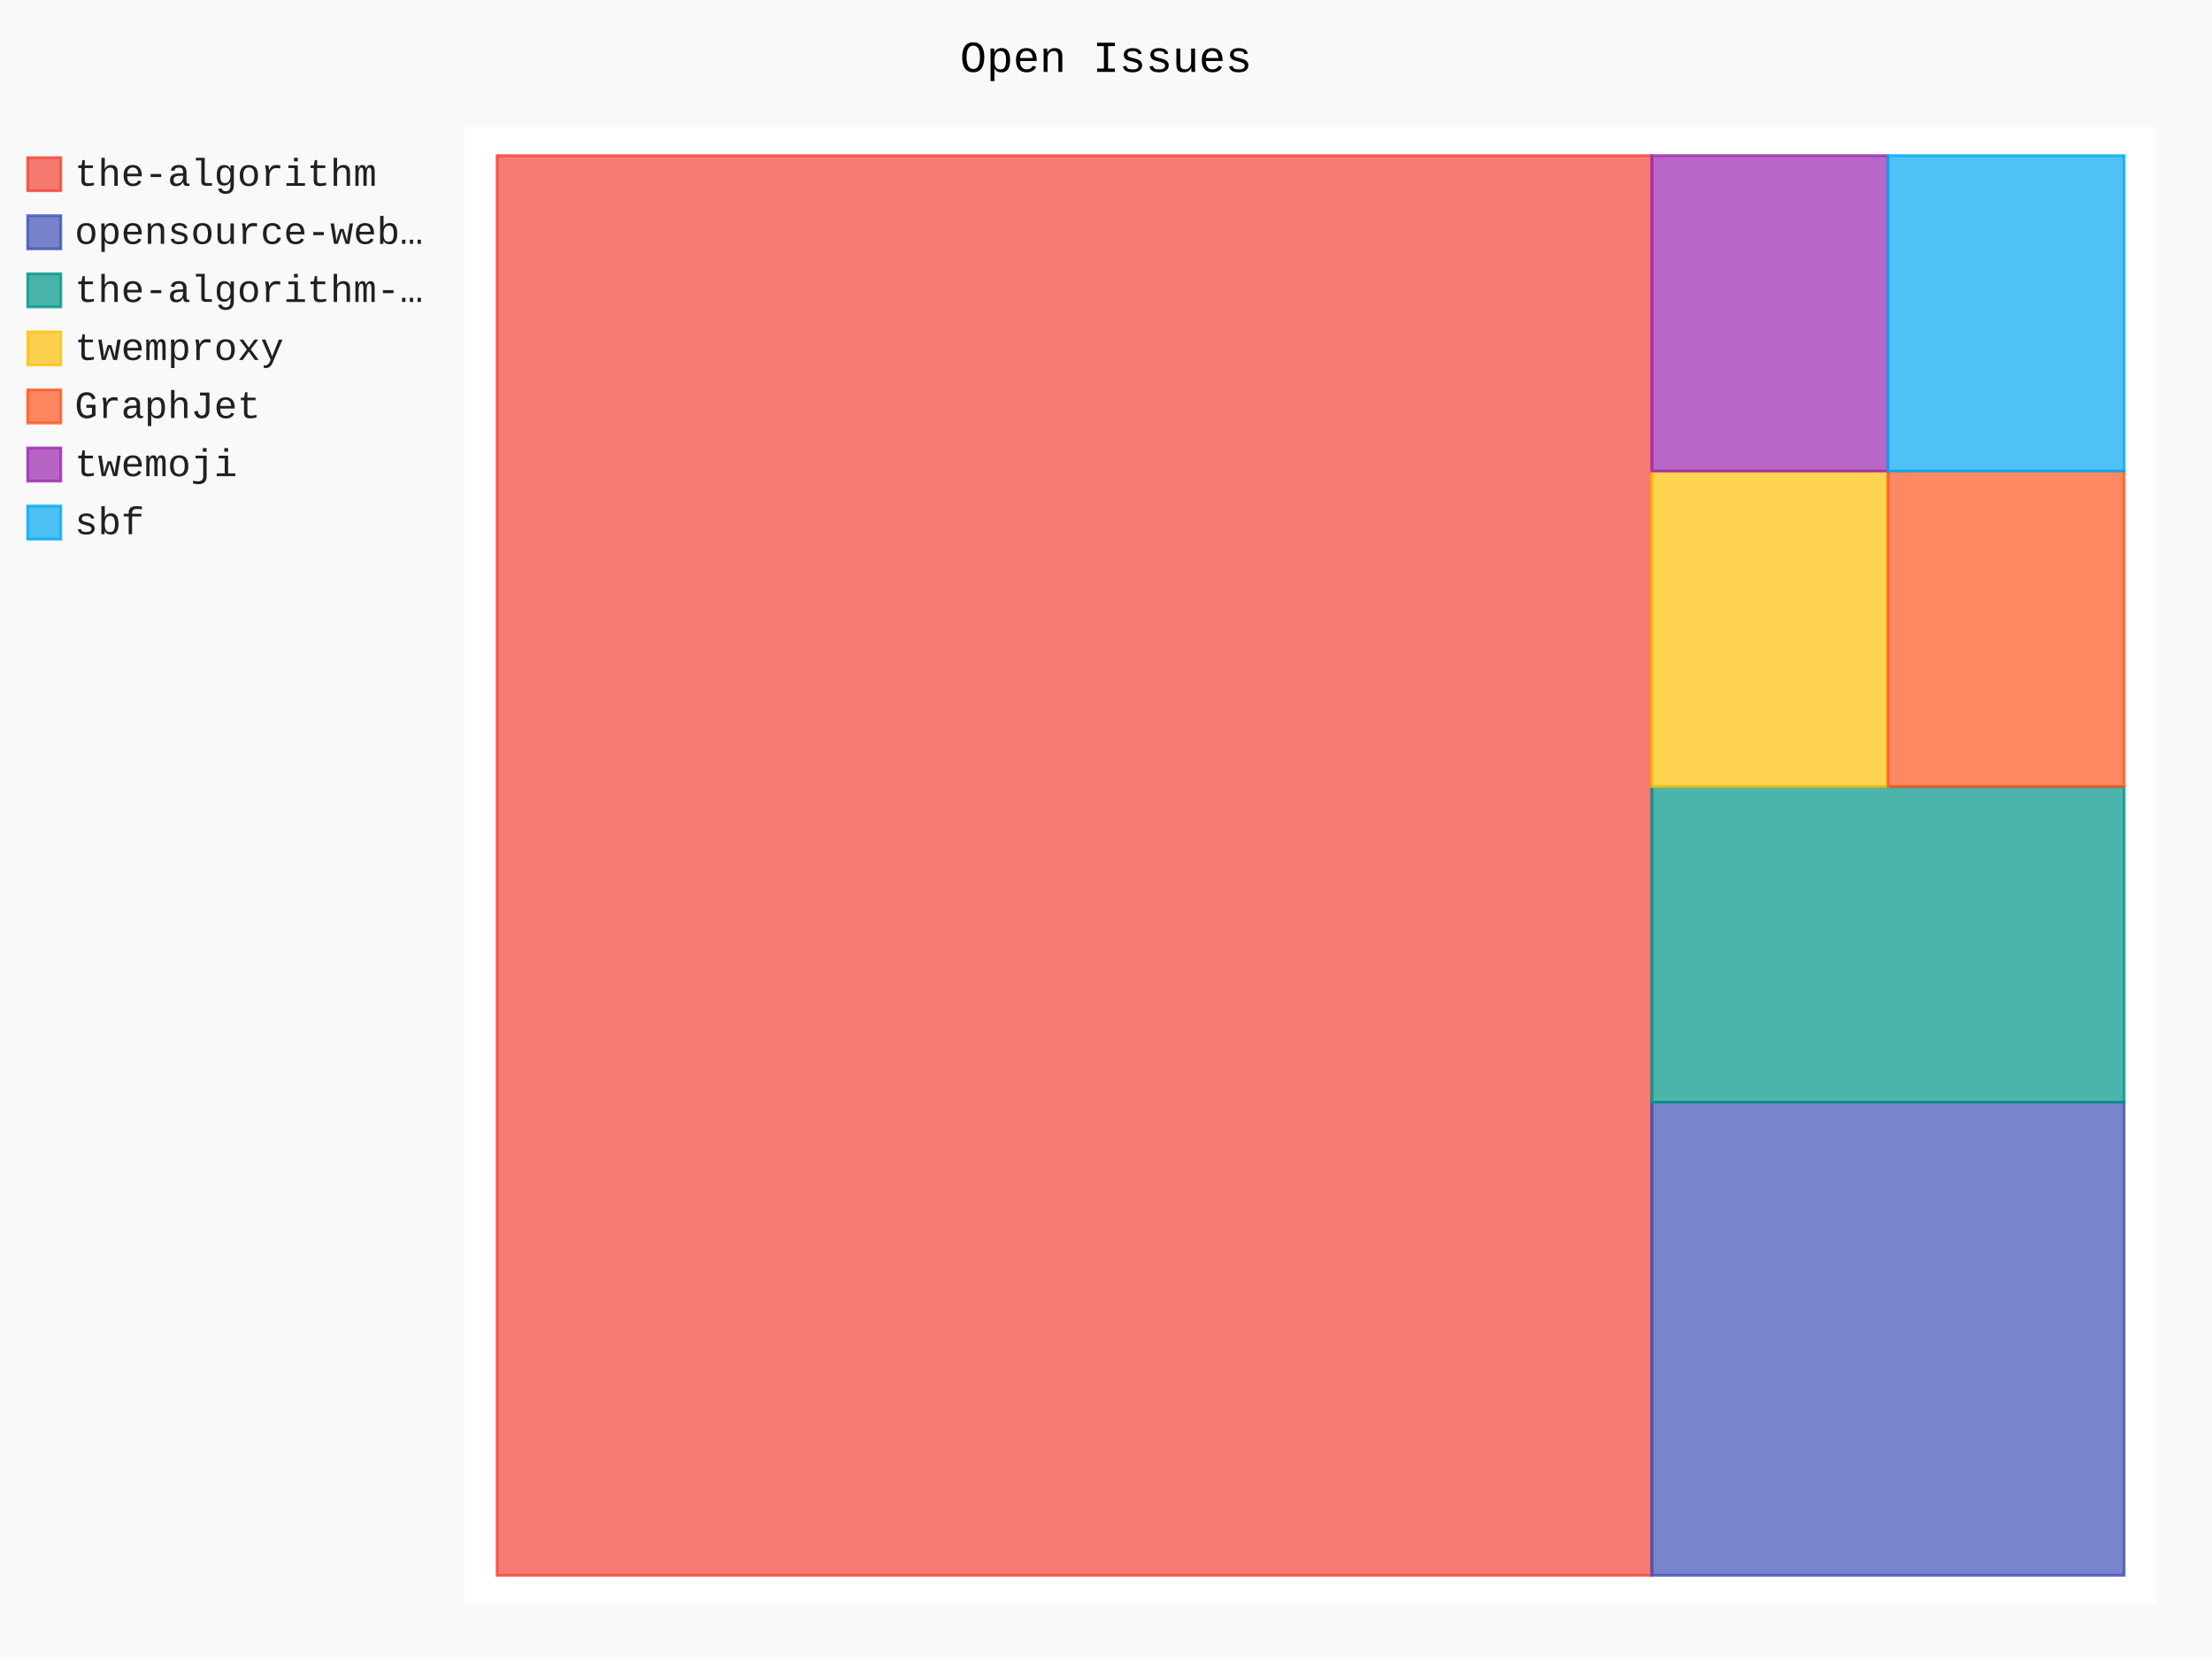
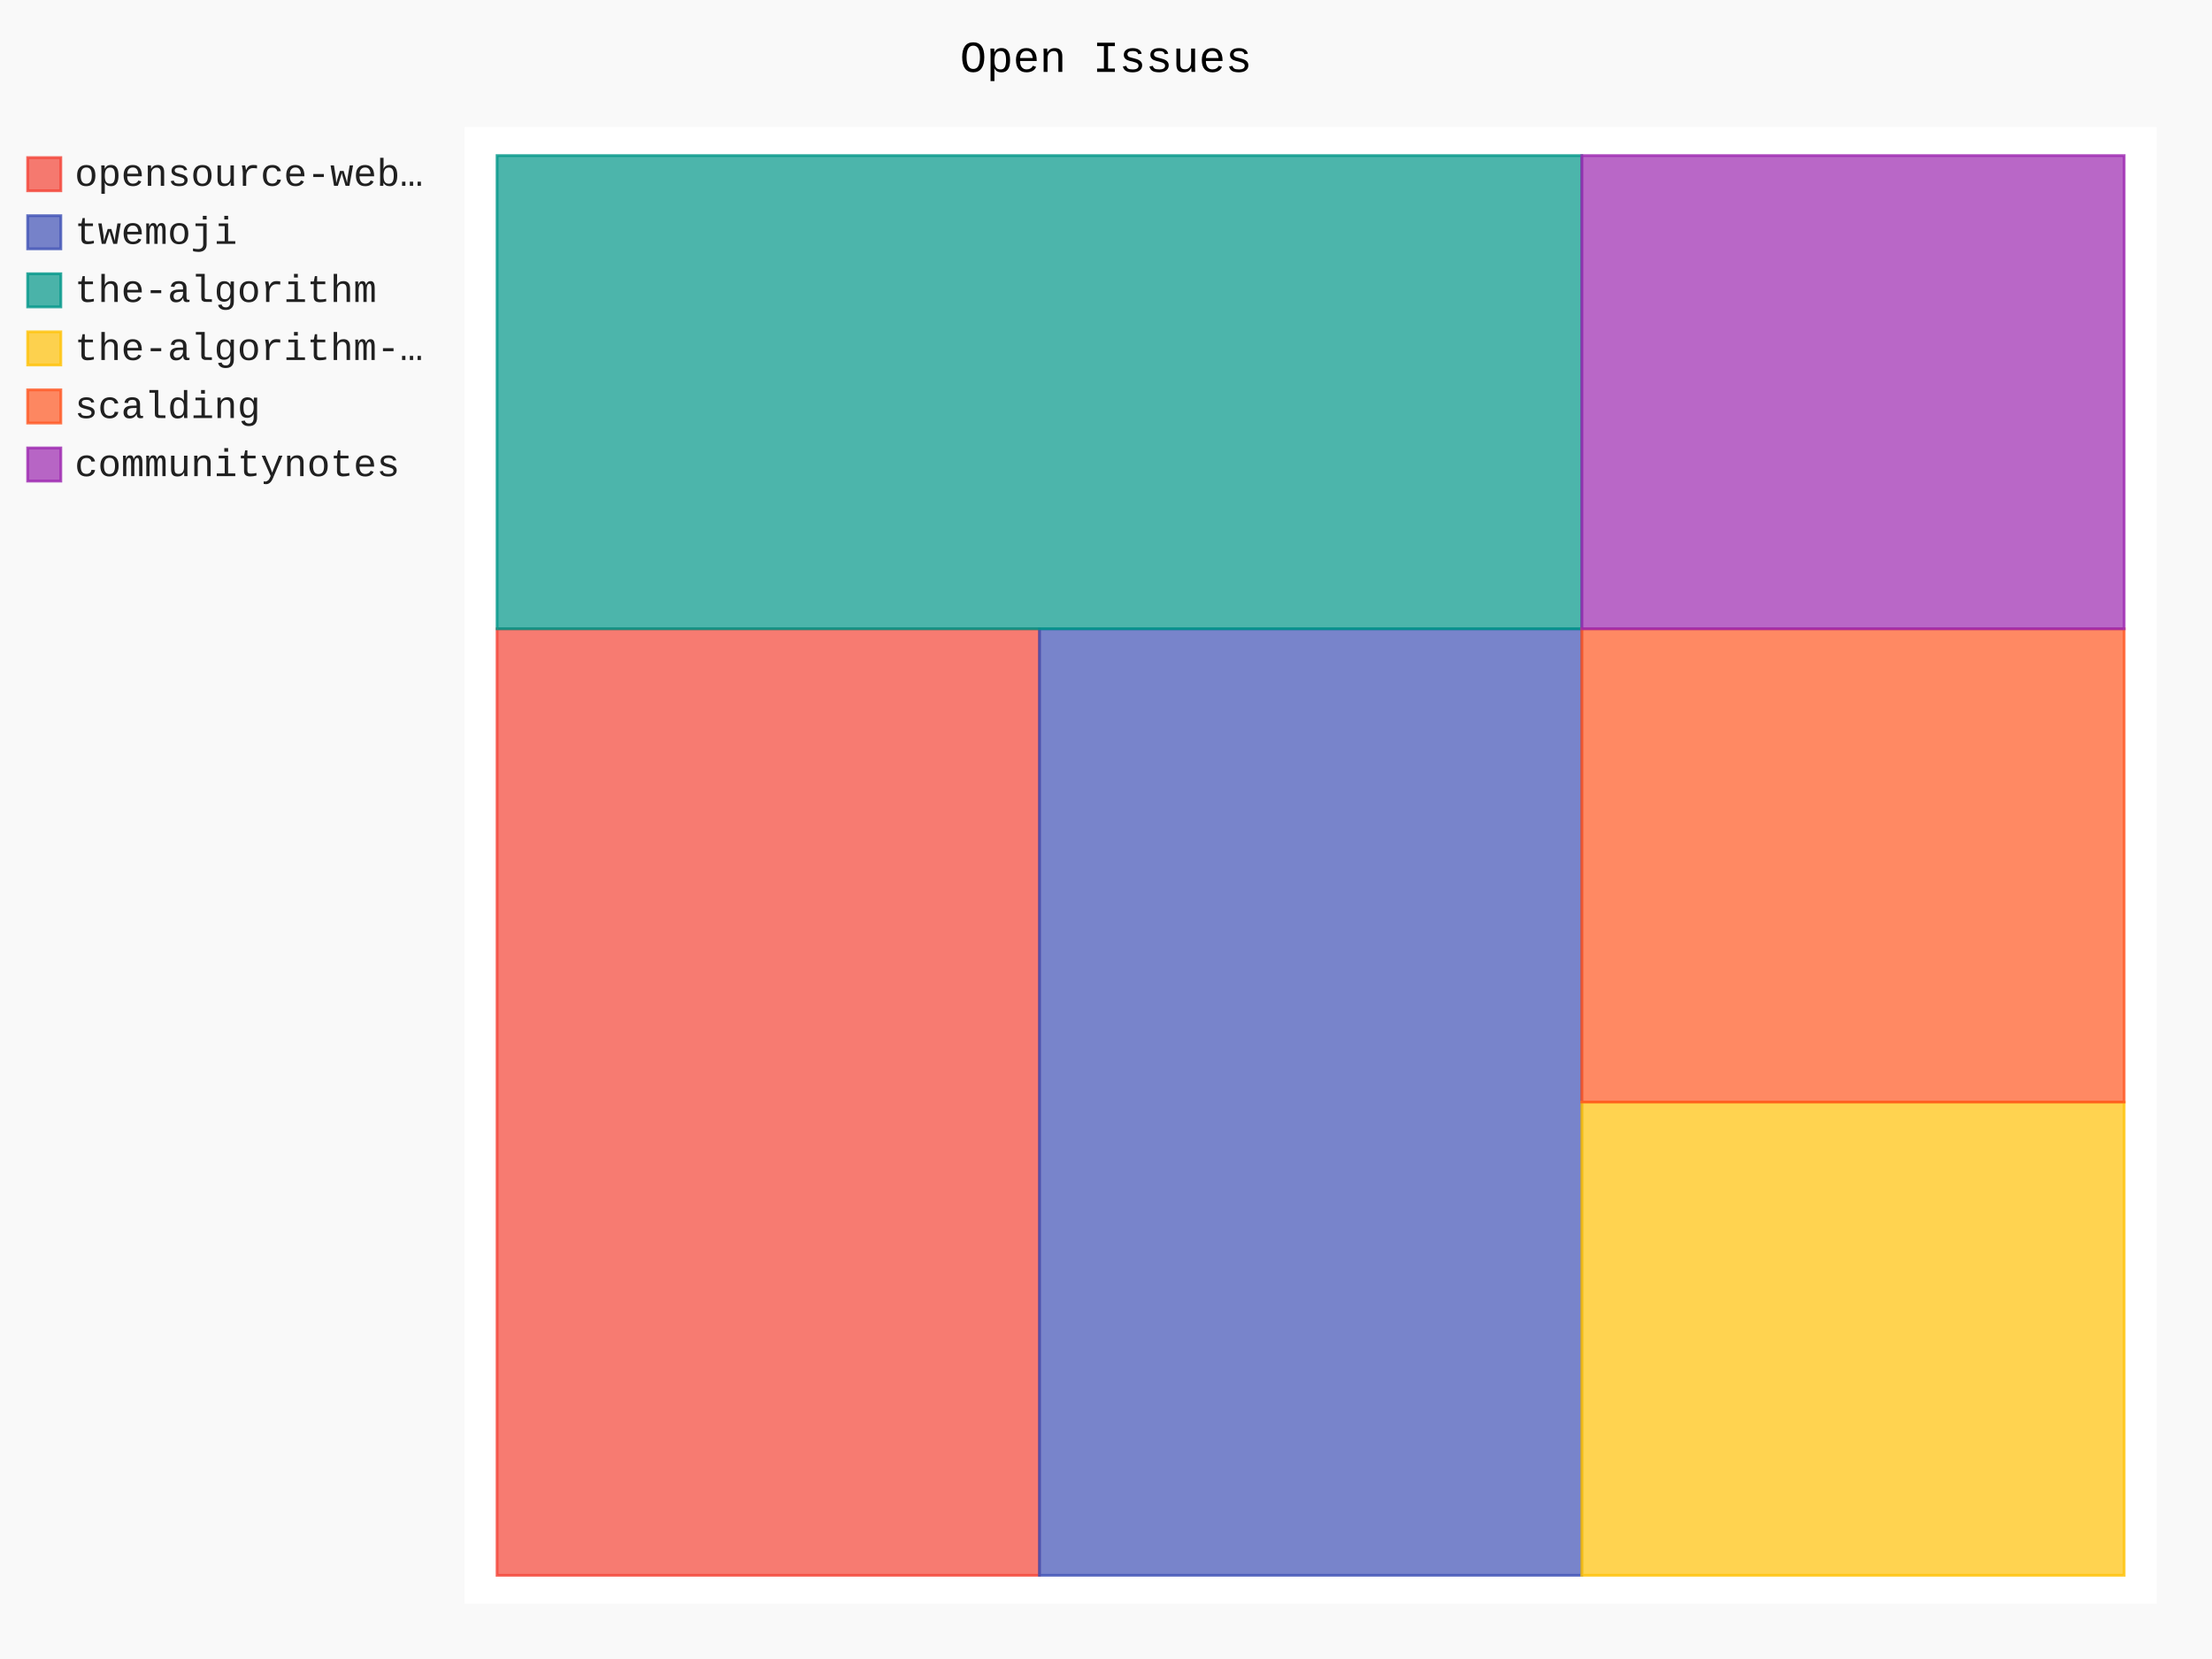
- <svg xmlns="http://www.w3.org/2000/svg" id="chart-cedf6edb-d922-4999-b4a9-d5bd68cd4725" class="pygal-chart" viewBox="0 0 800 600">
+ <svg xmlns="http://www.w3.org/2000/svg" id="chart-9dffbb9e-d29c-4953-82e6-c30089ce0fcc" class="pygal-chart" viewBox="0 0 800 600">
  <defs>
-     <style type="text/css">#chart-cedf6edb-d922-4999-b4a9-d5bd68cd4725{-webkit-user-select:none;-webkit-font-smoothing:antialiased;font-family:Consolas,"Liberation Mono",Menlo,Courier,monospace}#chart-cedf6edb-d922-4999-b4a9-d5bd68cd4725 .title{font-family:Consolas,"Liberation Mono",Menlo,Courier,monospace;font-size:16px}#chart-cedf6edb-d922-4999-b4a9-d5bd68cd4725 .legends .legend text{font-family:Consolas,"Liberation Mono",Menlo,Courier,monospace;font-size:14px}#chart-cedf6edb-d922-4999-b4a9-d5bd68cd4725 .axis text{font-family:Consolas,"Liberation Mono",Menlo,Courier,monospace;font-size:10px}#chart-cedf6edb-d922-4999-b4a9-d5bd68cd4725 .axis text.major{font-family:Consolas,"Liberation Mono",Menlo,Courier,monospace;font-size:10px}#chart-cedf6edb-d922-4999-b4a9-d5bd68cd4725 .text-overlay text.value{font-family:Consolas,"Liberation Mono",Menlo,Courier,monospace;font-size:16px}#chart-cedf6edb-d922-4999-b4a9-d5bd68cd4725 .text-overlay text.label{font-family:Consolas,"Liberation Mono",Menlo,Courier,monospace;font-size:10px}#chart-cedf6edb-d922-4999-b4a9-d5bd68cd4725 .tooltip{font-family:Consolas,"Liberation Mono",Menlo,Courier,monospace;font-size:14px}#chart-cedf6edb-d922-4999-b4a9-d5bd68cd4725 text.no_data{font-family:Consolas,"Liberation Mono",Menlo,Courier,monospace;font-size:64px}
- #chart-cedf6edb-d922-4999-b4a9-d5bd68cd4725{background-color:rgba(249,249,249,1)}#chart-cedf6edb-d922-4999-b4a9-d5bd68cd4725 path,#chart-cedf6edb-d922-4999-b4a9-d5bd68cd4725 line,#chart-cedf6edb-d922-4999-b4a9-d5bd68cd4725 rect,#chart-cedf6edb-d922-4999-b4a9-d5bd68cd4725 circle{-webkit-transition:150ms;-moz-transition:150ms;transition:150ms}#chart-cedf6edb-d922-4999-b4a9-d5bd68cd4725 .graph &gt; .background{fill:rgba(249,249,249,1)}#chart-cedf6edb-d922-4999-b4a9-d5bd68cd4725 .plot &gt; .background{fill:rgba(255,255,255,1)}#chart-cedf6edb-d922-4999-b4a9-d5bd68cd4725 .graph{fill:rgba(0,0,0,.87)}#chart-cedf6edb-d922-4999-b4a9-d5bd68cd4725 text.no_data{fill:rgba(0,0,0,1)}#chart-cedf6edb-d922-4999-b4a9-d5bd68cd4725 .title{fill:rgba(0,0,0,1)}#chart-cedf6edb-d922-4999-b4a9-d5bd68cd4725 .legends .legend text{fill:rgba(0,0,0,.87)}#chart-cedf6edb-d922-4999-b4a9-d5bd68cd4725 .legends .legend:hover text{fill:rgba(0,0,0,1)}#chart-cedf6edb-d922-4999-b4a9-d5bd68cd4725 .axis .line{stroke:rgba(0,0,0,1)}#chart-cedf6edb-d922-4999-b4a9-d5bd68cd4725 .axis .guide.line{stroke:rgba(0,0,0,.54)}#chart-cedf6edb-d922-4999-b4a9-d5bd68cd4725 .axis .major.line{stroke:rgba(0,0,0,.87)}#chart-cedf6edb-d922-4999-b4a9-d5bd68cd4725 .axis text.major{fill:rgba(0,0,0,1)}#chart-cedf6edb-d922-4999-b4a9-d5bd68cd4725 .axis.y .guides:hover .guide.line,#chart-cedf6edb-d922-4999-b4a9-d5bd68cd4725 .line-graph .axis.x .guides:hover .guide.line,#chart-cedf6edb-d922-4999-b4a9-d5bd68cd4725 .stackedline-graph .axis.x .guides:hover .guide.line,#chart-cedf6edb-d922-4999-b4a9-d5bd68cd4725 .xy-graph .axis.x .guides:hover .guide.line{stroke:rgba(0,0,0,1)}#chart-cedf6edb-d922-4999-b4a9-d5bd68cd4725 .axis .guides:hover text{fill:rgba(0,0,0,1)}#chart-cedf6edb-d922-4999-b4a9-d5bd68cd4725 .reactive{fill-opacity:.7;stroke-opacity:.8;stroke-width:1}#chart-cedf6edb-d922-4999-b4a9-d5bd68cd4725 .ci{stroke:rgba(0,0,0,.87)}#chart-cedf6edb-d922-4999-b4a9-d5bd68cd4725 .reactive.active,#chart-cedf6edb-d922-4999-b4a9-d5bd68cd4725 .active .reactive{fill-opacity:.8;stroke-opacity:.9;stroke-width:4}#chart-cedf6edb-d922-4999-b4a9-d5bd68cd4725 .ci .reactive.active{stroke-width:1.5}#chart-cedf6edb-d922-4999-b4a9-d5bd68cd4725 .series text{fill:rgba(0,0,0,1)}#chart-cedf6edb-d922-4999-b4a9-d5bd68cd4725 .tooltip rect{fill:rgba(255,255,255,1);stroke:rgba(0,0,0,1);-webkit-transition:opacity 150ms;-moz-transition:opacity 150ms;transition:opacity 150ms}#chart-cedf6edb-d922-4999-b4a9-d5bd68cd4725 .tooltip .label{fill:rgba(0,0,0,.87)}#chart-cedf6edb-d922-4999-b4a9-d5bd68cd4725 .tooltip .label{fill:rgba(0,0,0,.87)}#chart-cedf6edb-d922-4999-b4a9-d5bd68cd4725 .tooltip .legend{font-size:.8em;fill:rgba(0,0,0,.54)}#chart-cedf6edb-d922-4999-b4a9-d5bd68cd4725 .tooltip .x_label{font-size:.6em;fill:rgba(0,0,0,1)}#chart-cedf6edb-d922-4999-b4a9-d5bd68cd4725 .tooltip .xlink{font-size:.5em;text-decoration:underline}#chart-cedf6edb-d922-4999-b4a9-d5bd68cd4725 .tooltip .value{font-size:1.5em}#chart-cedf6edb-d922-4999-b4a9-d5bd68cd4725 .bound{font-size:.5em}#chart-cedf6edb-d922-4999-b4a9-d5bd68cd4725 .max-value{font-size:.75em;fill:rgba(0,0,0,.54)}#chart-cedf6edb-d922-4999-b4a9-d5bd68cd4725 .map-element{fill:rgba(255,255,255,1);stroke:rgba(0,0,0,.54) !important}#chart-cedf6edb-d922-4999-b4a9-d5bd68cd4725 .map-element .reactive{fill-opacity:inherit;stroke-opacity:inherit}#chart-cedf6edb-d922-4999-b4a9-d5bd68cd4725 .color-0,#chart-cedf6edb-d922-4999-b4a9-d5bd68cd4725 .color-0 a:visited{stroke:#F44336;fill:#F44336}#chart-cedf6edb-d922-4999-b4a9-d5bd68cd4725 .color-1,#chart-cedf6edb-d922-4999-b4a9-d5bd68cd4725 .color-1 a:visited{stroke:#3F51B5;fill:#3F51B5}#chart-cedf6edb-d922-4999-b4a9-d5bd68cd4725 .color-2,#chart-cedf6edb-d922-4999-b4a9-d5bd68cd4725 .color-2 a:visited{stroke:#009688;fill:#009688}#chart-cedf6edb-d922-4999-b4a9-d5bd68cd4725 .color-3,#chart-cedf6edb-d922-4999-b4a9-d5bd68cd4725 .color-3 a:visited{stroke:#FFC107;fill:#FFC107}#chart-cedf6edb-d922-4999-b4a9-d5bd68cd4725 .color-4,#chart-cedf6edb-d922-4999-b4a9-d5bd68cd4725 .color-4 a:visited{stroke:#FF5722;fill:#FF5722}#chart-cedf6edb-d922-4999-b4a9-d5bd68cd4725 .color-5,#chart-cedf6edb-d922-4999-b4a9-d5bd68cd4725 .color-5 a:visited{stroke:#9C27B0;fill:#9C27B0}#chart-cedf6edb-d922-4999-b4a9-d5bd68cd4725 .color-6,#chart-cedf6edb-d922-4999-b4a9-d5bd68cd4725 .color-6 a:visited{stroke:#03A9F4;fill:#03A9F4}#chart-cedf6edb-d922-4999-b4a9-d5bd68cd4725 .text-overlay .color-0 text{fill:black}#chart-cedf6edb-d922-4999-b4a9-d5bd68cd4725 .text-overlay .color-1 text{fill:black}#chart-cedf6edb-d922-4999-b4a9-d5bd68cd4725 .text-overlay .color-2 text{fill:black}#chart-cedf6edb-d922-4999-b4a9-d5bd68cd4725 .text-overlay .color-3 text{fill:black}#chart-cedf6edb-d922-4999-b4a9-d5bd68cd4725 .text-overlay .color-4 text{fill:black}#chart-cedf6edb-d922-4999-b4a9-d5bd68cd4725 .text-overlay .color-5 text{fill:black}#chart-cedf6edb-d922-4999-b4a9-d5bd68cd4725 .text-overlay .color-6 text{fill:black}
- #chart-cedf6edb-d922-4999-b4a9-d5bd68cd4725 text.no_data{text-anchor:middle}#chart-cedf6edb-d922-4999-b4a9-d5bd68cd4725 .guide.line{fill:none}#chart-cedf6edb-d922-4999-b4a9-d5bd68cd4725 .centered{text-anchor:middle}#chart-cedf6edb-d922-4999-b4a9-d5bd68cd4725 .title{text-anchor:middle}#chart-cedf6edb-d922-4999-b4a9-d5bd68cd4725 .legends .legend text{fill-opacity:1}#chart-cedf6edb-d922-4999-b4a9-d5bd68cd4725 .axis.x text{text-anchor:middle}#chart-cedf6edb-d922-4999-b4a9-d5bd68cd4725 .axis.x:not(.web) text[transform]{text-anchor:start}#chart-cedf6edb-d922-4999-b4a9-d5bd68cd4725 .axis.x:not(.web) text[transform].backwards{text-anchor:end}#chart-cedf6edb-d922-4999-b4a9-d5bd68cd4725 .axis.y text{text-anchor:end}#chart-cedf6edb-d922-4999-b4a9-d5bd68cd4725 .axis.y text[transform].backwards{text-anchor:start}#chart-cedf6edb-d922-4999-b4a9-d5bd68cd4725 .axis.y2 text{text-anchor:start}#chart-cedf6edb-d922-4999-b4a9-d5bd68cd4725 .axis.y2 text[transform].backwards{text-anchor:end}#chart-cedf6edb-d922-4999-b4a9-d5bd68cd4725 .axis .guide.line{stroke-dasharray:4,4;stroke:black}#chart-cedf6edb-d922-4999-b4a9-d5bd68cd4725 .axis .major.guide.line{stroke-dasharray:6,6;stroke:black}#chart-cedf6edb-d922-4999-b4a9-d5bd68cd4725 .horizontal .axis.y .guide.line,#chart-cedf6edb-d922-4999-b4a9-d5bd68cd4725 .horizontal .axis.y2 .guide.line,#chart-cedf6edb-d922-4999-b4a9-d5bd68cd4725 .vertical .axis.x .guide.line{opacity:0}#chart-cedf6edb-d922-4999-b4a9-d5bd68cd4725 .horizontal .axis.always_show .guide.line,#chart-cedf6edb-d922-4999-b4a9-d5bd68cd4725 .vertical .axis.always_show .guide.line{opacity:1 !important}#chart-cedf6edb-d922-4999-b4a9-d5bd68cd4725 .axis.y .guides:hover .guide.line,#chart-cedf6edb-d922-4999-b4a9-d5bd68cd4725 .axis.y2 .guides:hover .guide.line,#chart-cedf6edb-d922-4999-b4a9-d5bd68cd4725 .axis.x .guides:hover .guide.line{opacity:1}#chart-cedf6edb-d922-4999-b4a9-d5bd68cd4725 .axis .guides:hover text{opacity:1}#chart-cedf6edb-d922-4999-b4a9-d5bd68cd4725 .nofill{fill:none}#chart-cedf6edb-d922-4999-b4a9-d5bd68cd4725 .subtle-fill{fill-opacity:.2}#chart-cedf6edb-d922-4999-b4a9-d5bd68cd4725 .dot{stroke-width:1px;fill-opacity:1;stroke-opacity:1}#chart-cedf6edb-d922-4999-b4a9-d5bd68cd4725 .dot.active{stroke-width:5px}#chart-cedf6edb-d922-4999-b4a9-d5bd68cd4725 .dot.negative{fill:transparent}#chart-cedf6edb-d922-4999-b4a9-d5bd68cd4725 text,#chart-cedf6edb-d922-4999-b4a9-d5bd68cd4725 tspan{stroke:none !important}#chart-cedf6edb-d922-4999-b4a9-d5bd68cd4725 .series text.active{opacity:1}#chart-cedf6edb-d922-4999-b4a9-d5bd68cd4725 .tooltip rect{fill-opacity:.95;stroke-width:.5}#chart-cedf6edb-d922-4999-b4a9-d5bd68cd4725 .tooltip text{fill-opacity:1}#chart-cedf6edb-d922-4999-b4a9-d5bd68cd4725 .showable{visibility:hidden}#chart-cedf6edb-d922-4999-b4a9-d5bd68cd4725 .showable.shown{visibility:visible}#chart-cedf6edb-d922-4999-b4a9-d5bd68cd4725 .gauge-background{fill:rgba(229,229,229,1);stroke:none}#chart-cedf6edb-d922-4999-b4a9-d5bd68cd4725 .bg-lines{stroke:rgba(249,249,249,1);stroke-width:2px}</style>
+     <style type="text/css">#chart-9dffbb9e-d29c-4953-82e6-c30089ce0fcc{-webkit-user-select:none;-webkit-font-smoothing:antialiased;font-family:Consolas,"Liberation Mono",Menlo,Courier,monospace}#chart-9dffbb9e-d29c-4953-82e6-c30089ce0fcc .title{font-family:Consolas,"Liberation Mono",Menlo,Courier,monospace;font-size:16px}#chart-9dffbb9e-d29c-4953-82e6-c30089ce0fcc .legends .legend text{font-family:Consolas,"Liberation Mono",Menlo,Courier,monospace;font-size:14px}#chart-9dffbb9e-d29c-4953-82e6-c30089ce0fcc .axis text{font-family:Consolas,"Liberation Mono",Menlo,Courier,monospace;font-size:10px}#chart-9dffbb9e-d29c-4953-82e6-c30089ce0fcc .axis text.major{font-family:Consolas,"Liberation Mono",Menlo,Courier,monospace;font-size:10px}#chart-9dffbb9e-d29c-4953-82e6-c30089ce0fcc .text-overlay text.value{font-family:Consolas,"Liberation Mono",Menlo,Courier,monospace;font-size:16px}#chart-9dffbb9e-d29c-4953-82e6-c30089ce0fcc .text-overlay text.label{font-family:Consolas,"Liberation Mono",Menlo,Courier,monospace;font-size:10px}#chart-9dffbb9e-d29c-4953-82e6-c30089ce0fcc .tooltip{font-family:Consolas,"Liberation Mono",Menlo,Courier,monospace;font-size:14px}#chart-9dffbb9e-d29c-4953-82e6-c30089ce0fcc text.no_data{font-family:Consolas,"Liberation Mono",Menlo,Courier,monospace;font-size:64px}
+ #chart-9dffbb9e-d29c-4953-82e6-c30089ce0fcc{background-color:rgba(249,249,249,1)}#chart-9dffbb9e-d29c-4953-82e6-c30089ce0fcc path,#chart-9dffbb9e-d29c-4953-82e6-c30089ce0fcc line,#chart-9dffbb9e-d29c-4953-82e6-c30089ce0fcc rect,#chart-9dffbb9e-d29c-4953-82e6-c30089ce0fcc circle{-webkit-transition:150ms;-moz-transition:150ms;transition:150ms}#chart-9dffbb9e-d29c-4953-82e6-c30089ce0fcc .graph &gt; .background{fill:rgba(249,249,249,1)}#chart-9dffbb9e-d29c-4953-82e6-c30089ce0fcc .plot &gt; .background{fill:rgba(255,255,255,1)}#chart-9dffbb9e-d29c-4953-82e6-c30089ce0fcc .graph{fill:rgba(0,0,0,.87)}#chart-9dffbb9e-d29c-4953-82e6-c30089ce0fcc text.no_data{fill:rgba(0,0,0,1)}#chart-9dffbb9e-d29c-4953-82e6-c30089ce0fcc .title{fill:rgba(0,0,0,1)}#chart-9dffbb9e-d29c-4953-82e6-c30089ce0fcc .legends .legend text{fill:rgba(0,0,0,.87)}#chart-9dffbb9e-d29c-4953-82e6-c30089ce0fcc .legends .legend:hover text{fill:rgba(0,0,0,1)}#chart-9dffbb9e-d29c-4953-82e6-c30089ce0fcc .axis .line{stroke:rgba(0,0,0,1)}#chart-9dffbb9e-d29c-4953-82e6-c30089ce0fcc .axis .guide.line{stroke:rgba(0,0,0,.54)}#chart-9dffbb9e-d29c-4953-82e6-c30089ce0fcc .axis .major.line{stroke:rgba(0,0,0,.87)}#chart-9dffbb9e-d29c-4953-82e6-c30089ce0fcc .axis text.major{fill:rgba(0,0,0,1)}#chart-9dffbb9e-d29c-4953-82e6-c30089ce0fcc .axis.y .guides:hover .guide.line,#chart-9dffbb9e-d29c-4953-82e6-c30089ce0fcc .line-graph .axis.x .guides:hover .guide.line,#chart-9dffbb9e-d29c-4953-82e6-c30089ce0fcc .stackedline-graph .axis.x .guides:hover .guide.line,#chart-9dffbb9e-d29c-4953-82e6-c30089ce0fcc .xy-graph .axis.x .guides:hover .guide.line{stroke:rgba(0,0,0,1)}#chart-9dffbb9e-d29c-4953-82e6-c30089ce0fcc .axis .guides:hover text{fill:rgba(0,0,0,1)}#chart-9dffbb9e-d29c-4953-82e6-c30089ce0fcc .reactive{fill-opacity:.7;stroke-opacity:.8;stroke-width:1}#chart-9dffbb9e-d29c-4953-82e6-c30089ce0fcc .ci{stroke:rgba(0,0,0,.87)}#chart-9dffbb9e-d29c-4953-82e6-c30089ce0fcc .reactive.active,#chart-9dffbb9e-d29c-4953-82e6-c30089ce0fcc .active .reactive{fill-opacity:.8;stroke-opacity:.9;stroke-width:4}#chart-9dffbb9e-d29c-4953-82e6-c30089ce0fcc .ci .reactive.active{stroke-width:1.5}#chart-9dffbb9e-d29c-4953-82e6-c30089ce0fcc .series text{fill:rgba(0,0,0,1)}#chart-9dffbb9e-d29c-4953-82e6-c30089ce0fcc .tooltip rect{fill:rgba(255,255,255,1);stroke:rgba(0,0,0,1);-webkit-transition:opacity 150ms;-moz-transition:opacity 150ms;transition:opacity 150ms}#chart-9dffbb9e-d29c-4953-82e6-c30089ce0fcc .tooltip .label{fill:rgba(0,0,0,.87)}#chart-9dffbb9e-d29c-4953-82e6-c30089ce0fcc .tooltip .label{fill:rgba(0,0,0,.87)}#chart-9dffbb9e-d29c-4953-82e6-c30089ce0fcc .tooltip .legend{font-size:.8em;fill:rgba(0,0,0,.54)}#chart-9dffbb9e-d29c-4953-82e6-c30089ce0fcc .tooltip .x_label{font-size:.6em;fill:rgba(0,0,0,1)}#chart-9dffbb9e-d29c-4953-82e6-c30089ce0fcc .tooltip .xlink{font-size:.5em;text-decoration:underline}#chart-9dffbb9e-d29c-4953-82e6-c30089ce0fcc .tooltip .value{font-size:1.5em}#chart-9dffbb9e-d29c-4953-82e6-c30089ce0fcc .bound{font-size:.5em}#chart-9dffbb9e-d29c-4953-82e6-c30089ce0fcc .max-value{font-size:.75em;fill:rgba(0,0,0,.54)}#chart-9dffbb9e-d29c-4953-82e6-c30089ce0fcc .map-element{fill:rgba(255,255,255,1);stroke:rgba(0,0,0,.54) !important}#chart-9dffbb9e-d29c-4953-82e6-c30089ce0fcc .map-element .reactive{fill-opacity:inherit;stroke-opacity:inherit}#chart-9dffbb9e-d29c-4953-82e6-c30089ce0fcc .color-0,#chart-9dffbb9e-d29c-4953-82e6-c30089ce0fcc .color-0 a:visited{stroke:#F44336;fill:#F44336}#chart-9dffbb9e-d29c-4953-82e6-c30089ce0fcc .color-1,#chart-9dffbb9e-d29c-4953-82e6-c30089ce0fcc .color-1 a:visited{stroke:#3F51B5;fill:#3F51B5}#chart-9dffbb9e-d29c-4953-82e6-c30089ce0fcc .color-2,#chart-9dffbb9e-d29c-4953-82e6-c30089ce0fcc .color-2 a:visited{stroke:#009688;fill:#009688}#chart-9dffbb9e-d29c-4953-82e6-c30089ce0fcc .color-3,#chart-9dffbb9e-d29c-4953-82e6-c30089ce0fcc .color-3 a:visited{stroke:#FFC107;fill:#FFC107}#chart-9dffbb9e-d29c-4953-82e6-c30089ce0fcc .color-4,#chart-9dffbb9e-d29c-4953-82e6-c30089ce0fcc .color-4 a:visited{stroke:#FF5722;fill:#FF5722}#chart-9dffbb9e-d29c-4953-82e6-c30089ce0fcc .color-5,#chart-9dffbb9e-d29c-4953-82e6-c30089ce0fcc .color-5 a:visited{stroke:#9C27B0;fill:#9C27B0}#chart-9dffbb9e-d29c-4953-82e6-c30089ce0fcc .text-overlay .color-0 text{fill:black}#chart-9dffbb9e-d29c-4953-82e6-c30089ce0fcc .text-overlay .color-1 text{fill:black}#chart-9dffbb9e-d29c-4953-82e6-c30089ce0fcc .text-overlay .color-2 text{fill:black}#chart-9dffbb9e-d29c-4953-82e6-c30089ce0fcc .text-overlay .color-3 text{fill:black}#chart-9dffbb9e-d29c-4953-82e6-c30089ce0fcc .text-overlay .color-4 text{fill:black}#chart-9dffbb9e-d29c-4953-82e6-c30089ce0fcc .text-overlay .color-5 text{fill:black}
+ #chart-9dffbb9e-d29c-4953-82e6-c30089ce0fcc text.no_data{text-anchor:middle}#chart-9dffbb9e-d29c-4953-82e6-c30089ce0fcc .guide.line{fill:none}#chart-9dffbb9e-d29c-4953-82e6-c30089ce0fcc .centered{text-anchor:middle}#chart-9dffbb9e-d29c-4953-82e6-c30089ce0fcc .title{text-anchor:middle}#chart-9dffbb9e-d29c-4953-82e6-c30089ce0fcc .legends .legend text{fill-opacity:1}#chart-9dffbb9e-d29c-4953-82e6-c30089ce0fcc .axis.x text{text-anchor:middle}#chart-9dffbb9e-d29c-4953-82e6-c30089ce0fcc .axis.x:not(.web) text[transform]{text-anchor:start}#chart-9dffbb9e-d29c-4953-82e6-c30089ce0fcc .axis.x:not(.web) text[transform].backwards{text-anchor:end}#chart-9dffbb9e-d29c-4953-82e6-c30089ce0fcc .axis.y text{text-anchor:end}#chart-9dffbb9e-d29c-4953-82e6-c30089ce0fcc .axis.y text[transform].backwards{text-anchor:start}#chart-9dffbb9e-d29c-4953-82e6-c30089ce0fcc .axis.y2 text{text-anchor:start}#chart-9dffbb9e-d29c-4953-82e6-c30089ce0fcc .axis.y2 text[transform].backwards{text-anchor:end}#chart-9dffbb9e-d29c-4953-82e6-c30089ce0fcc .axis .guide.line{stroke-dasharray:4,4;stroke:black}#chart-9dffbb9e-d29c-4953-82e6-c30089ce0fcc .axis .major.guide.line{stroke-dasharray:6,6;stroke:black}#chart-9dffbb9e-d29c-4953-82e6-c30089ce0fcc .horizontal .axis.y .guide.line,#chart-9dffbb9e-d29c-4953-82e6-c30089ce0fcc .horizontal .axis.y2 .guide.line,#chart-9dffbb9e-d29c-4953-82e6-c30089ce0fcc .vertical .axis.x .guide.line{opacity:0}#chart-9dffbb9e-d29c-4953-82e6-c30089ce0fcc .horizontal .axis.always_show .guide.line,#chart-9dffbb9e-d29c-4953-82e6-c30089ce0fcc .vertical .axis.always_show .guide.line{opacity:1 !important}#chart-9dffbb9e-d29c-4953-82e6-c30089ce0fcc .axis.y .guides:hover .guide.line,#chart-9dffbb9e-d29c-4953-82e6-c30089ce0fcc .axis.y2 .guides:hover .guide.line,#chart-9dffbb9e-d29c-4953-82e6-c30089ce0fcc .axis.x .guides:hover .guide.line{opacity:1}#chart-9dffbb9e-d29c-4953-82e6-c30089ce0fcc .axis .guides:hover text{opacity:1}#chart-9dffbb9e-d29c-4953-82e6-c30089ce0fcc .nofill{fill:none}#chart-9dffbb9e-d29c-4953-82e6-c30089ce0fcc .subtle-fill{fill-opacity:.2}#chart-9dffbb9e-d29c-4953-82e6-c30089ce0fcc .dot{stroke-width:1px;fill-opacity:1;stroke-opacity:1}#chart-9dffbb9e-d29c-4953-82e6-c30089ce0fcc .dot.active{stroke-width:5px}#chart-9dffbb9e-d29c-4953-82e6-c30089ce0fcc .dot.negative{fill:transparent}#chart-9dffbb9e-d29c-4953-82e6-c30089ce0fcc text,#chart-9dffbb9e-d29c-4953-82e6-c30089ce0fcc tspan{stroke:none !important}#chart-9dffbb9e-d29c-4953-82e6-c30089ce0fcc .series text.active{opacity:1}#chart-9dffbb9e-d29c-4953-82e6-c30089ce0fcc .tooltip rect{fill-opacity:.95;stroke-width:.5}#chart-9dffbb9e-d29c-4953-82e6-c30089ce0fcc .tooltip text{fill-opacity:1}#chart-9dffbb9e-d29c-4953-82e6-c30089ce0fcc .showable{visibility:hidden}#chart-9dffbb9e-d29c-4953-82e6-c30089ce0fcc .showable.shown{visibility:visible}#chart-9dffbb9e-d29c-4953-82e6-c30089ce0fcc .gauge-background{fill:rgba(229,229,229,1);stroke:none}#chart-9dffbb9e-d29c-4953-82e6-c30089ce0fcc .bg-lines{stroke:rgba(249,249,249,1);stroke-width:2px}</style>
  </defs>
  <g class="graph treemap-graph vertical">
    <rect x="0" y="0" width="800" height="600" class="background" />
    <g transform="translate(168, 46)" class="plot">
      <rect x="0" y="0" width="612.0" height="534" class="background" />
      <g class="series serie-0 color-0">
        <g class="rects">
          <g class="rect">
-             <rect x="11.769" y="10.269" width="417.618" height="513.462" class="rect reactive tooltip-trigger" />
+             <rect x="11.769" y="181.423" width="196.154" height="342.308" class="rect reactive tooltip-trigger" />
          </g>
        </g>
      </g>
      <g class="series serie-1 color-1">
        <g class="rects">
          <g class="rect">
-             <rect x="429.387" y="352.577" width="170.844" height="171.154" class="rect reactive tooltip-trigger" />
+             <rect x="207.923" y="181.423" width="196.154" height="342.308" class="rect reactive tooltip-trigger" />
          </g>
        </g>
      </g>
      <g class="series serie-2 color-2">
        <g class="rects">
          <g class="rect">
-             <rect x="429.387" y="238.474" width="170.844" height="114.103" class="rect reactive tooltip-trigger" />
+             <rect x="11.769" y="10.269" width="392.308" height="171.154" class="rect reactive tooltip-trigger" />
          </g>
        </g>
      </g>
      <g class="series serie-3 color-3">
        <g class="rects">
          <g class="rect">
-             <rect x="429.387" y="124.372" width="85.422" height="114.103" class="rect reactive tooltip-trigger" />
+             <rect x="404.077" y="352.577" width="196.154" height="171.154" class="rect reactive tooltip-trigger" />
          </g>
        </g>
      </g>
      <g class="series serie-4 color-4">
        <g class="rects">
          <g class="rect">
-             <rect x="514.809" y="124.372" width="85.422" height="114.103" class="rect reactive tooltip-trigger" />
+             <rect x="404.077" y="181.423" width="196.154" height="171.154" class="rect reactive tooltip-trigger" />
          </g>
        </g>
      </g>
      <g class="series serie-5 color-5">
        <g class="rects">
          <g class="rect">
-             <rect x="429.387" y="10.269" width="85.422" height="114.103" class="rect reactive tooltip-trigger" />
-           </g>
-         </g>
-       </g>
-       <g class="series serie-6 color-6">
-         <g class="rects">
-           <g class="rect">
-             <rect x="514.809" y="10.269" width="85.422" height="114.103" class="rect reactive tooltip-trigger" />
+             <rect x="404.077" y="10.269" width="196.154" height="171.154" class="rect reactive tooltip-trigger" />
          </g>
        </g>
      </g>
    </g>
    <g class="titles">
      <text x="400.0" y="26" class="title plot_title">Open Issues</text>
    </g>
    <g transform="translate(168, 46)" class="plot overlay">
      <g class="series serie-0 color-0" />
      <g class="series serie-1 color-1" />
      <g class="series serie-2 color-2" />
      <g class="series serie-3 color-3" />
      <g class="series serie-4 color-4" />
      <g class="series serie-5 color-5" />
-       <g class="series serie-6 color-6" />
    </g>
    <g transform="translate(168, 46)" class="plot text-overlay">
      <g class="series serie-0 color-0" />
      <g class="series serie-1 color-1" />
      <g class="series serie-2 color-2" />
      <g class="series serie-3 color-3" />
      <g class="series serie-4 color-4" />
      <g class="series serie-5 color-5" />
-       <g class="series serie-6 color-6" />
    </g>
    <g transform="translate(168, 46)" class="plot tooltip-overlay">
      <g transform="translate(0 0)" style="opacity: 0" class="tooltip">
        <rect rx="0" ry="0" width="0" height="0" class="tooltip-box" />
        <g class="text" />
      </g>
    </g>
    <g transform="translate(10, 56)" class="legends">
      <g id="activate-serie-0" class="legend reactive activate-serie">
        <rect x="0.0" y="1.0" width="12" height="12" class="color-0 reactive" />
-         <text x="17.0" y="11.2">the-algorithm</text>
+         <text x="17.0" y="11.2">opensource-web…</text>
      </g>
      <g id="activate-serie-1" class="legend reactive activate-serie">
        <rect x="0.0" y="22.0" width="12" height="12" class="color-1 reactive" />
-         <text x="17.0" y="32.2">opensource-web…</text>
+         <text x="17.0" y="32.2">twemoji</text>
      </g>
      <g id="activate-serie-2" class="legend reactive activate-serie">
        <rect x="0.0" y="43.0" width="12" height="12" class="color-2 reactive" />
-         <text x="17.0" y="53.2">the-algorithm-…</text>
+         <text x="17.0" y="53.2">the-algorithm</text>
      </g>
      <g id="activate-serie-3" class="legend reactive activate-serie">
        <rect x="0.0" y="64.0" width="12" height="12" class="color-3 reactive" />
-         <text x="17.0" y="74.2">twemproxy</text>
+         <text x="17.0" y="74.2">the-algorithm-…</text>
      </g>
      <g id="activate-serie-4" class="legend reactive activate-serie">
        <rect x="0.0" y="85.0" width="12" height="12" class="color-4 reactive" />
-         <text x="17.0" y="95.2">GraphJet</text>
+         <text x="17.0" y="95.2">scalding</text>
      </g>
      <g id="activate-serie-5" class="legend reactive activate-serie">
        <rect x="0.0" y="106.0" width="12" height="12" class="color-5 reactive" />
-         <text x="17.0" y="116.2">twemoji</text>
-       </g>
-       <g id="activate-serie-6" class="legend reactive activate-serie">
-         <rect x="0.0" y="127.0" width="12" height="12" class="color-6 reactive" />
-         <text x="17.0" y="137.2">sbf</text>
+         <text x="17.0" y="116.2">communitynotes</text>
      </g>
    </g>
    <g transform="translate(790, 56)" class="legends" />
  </g>
</svg>
